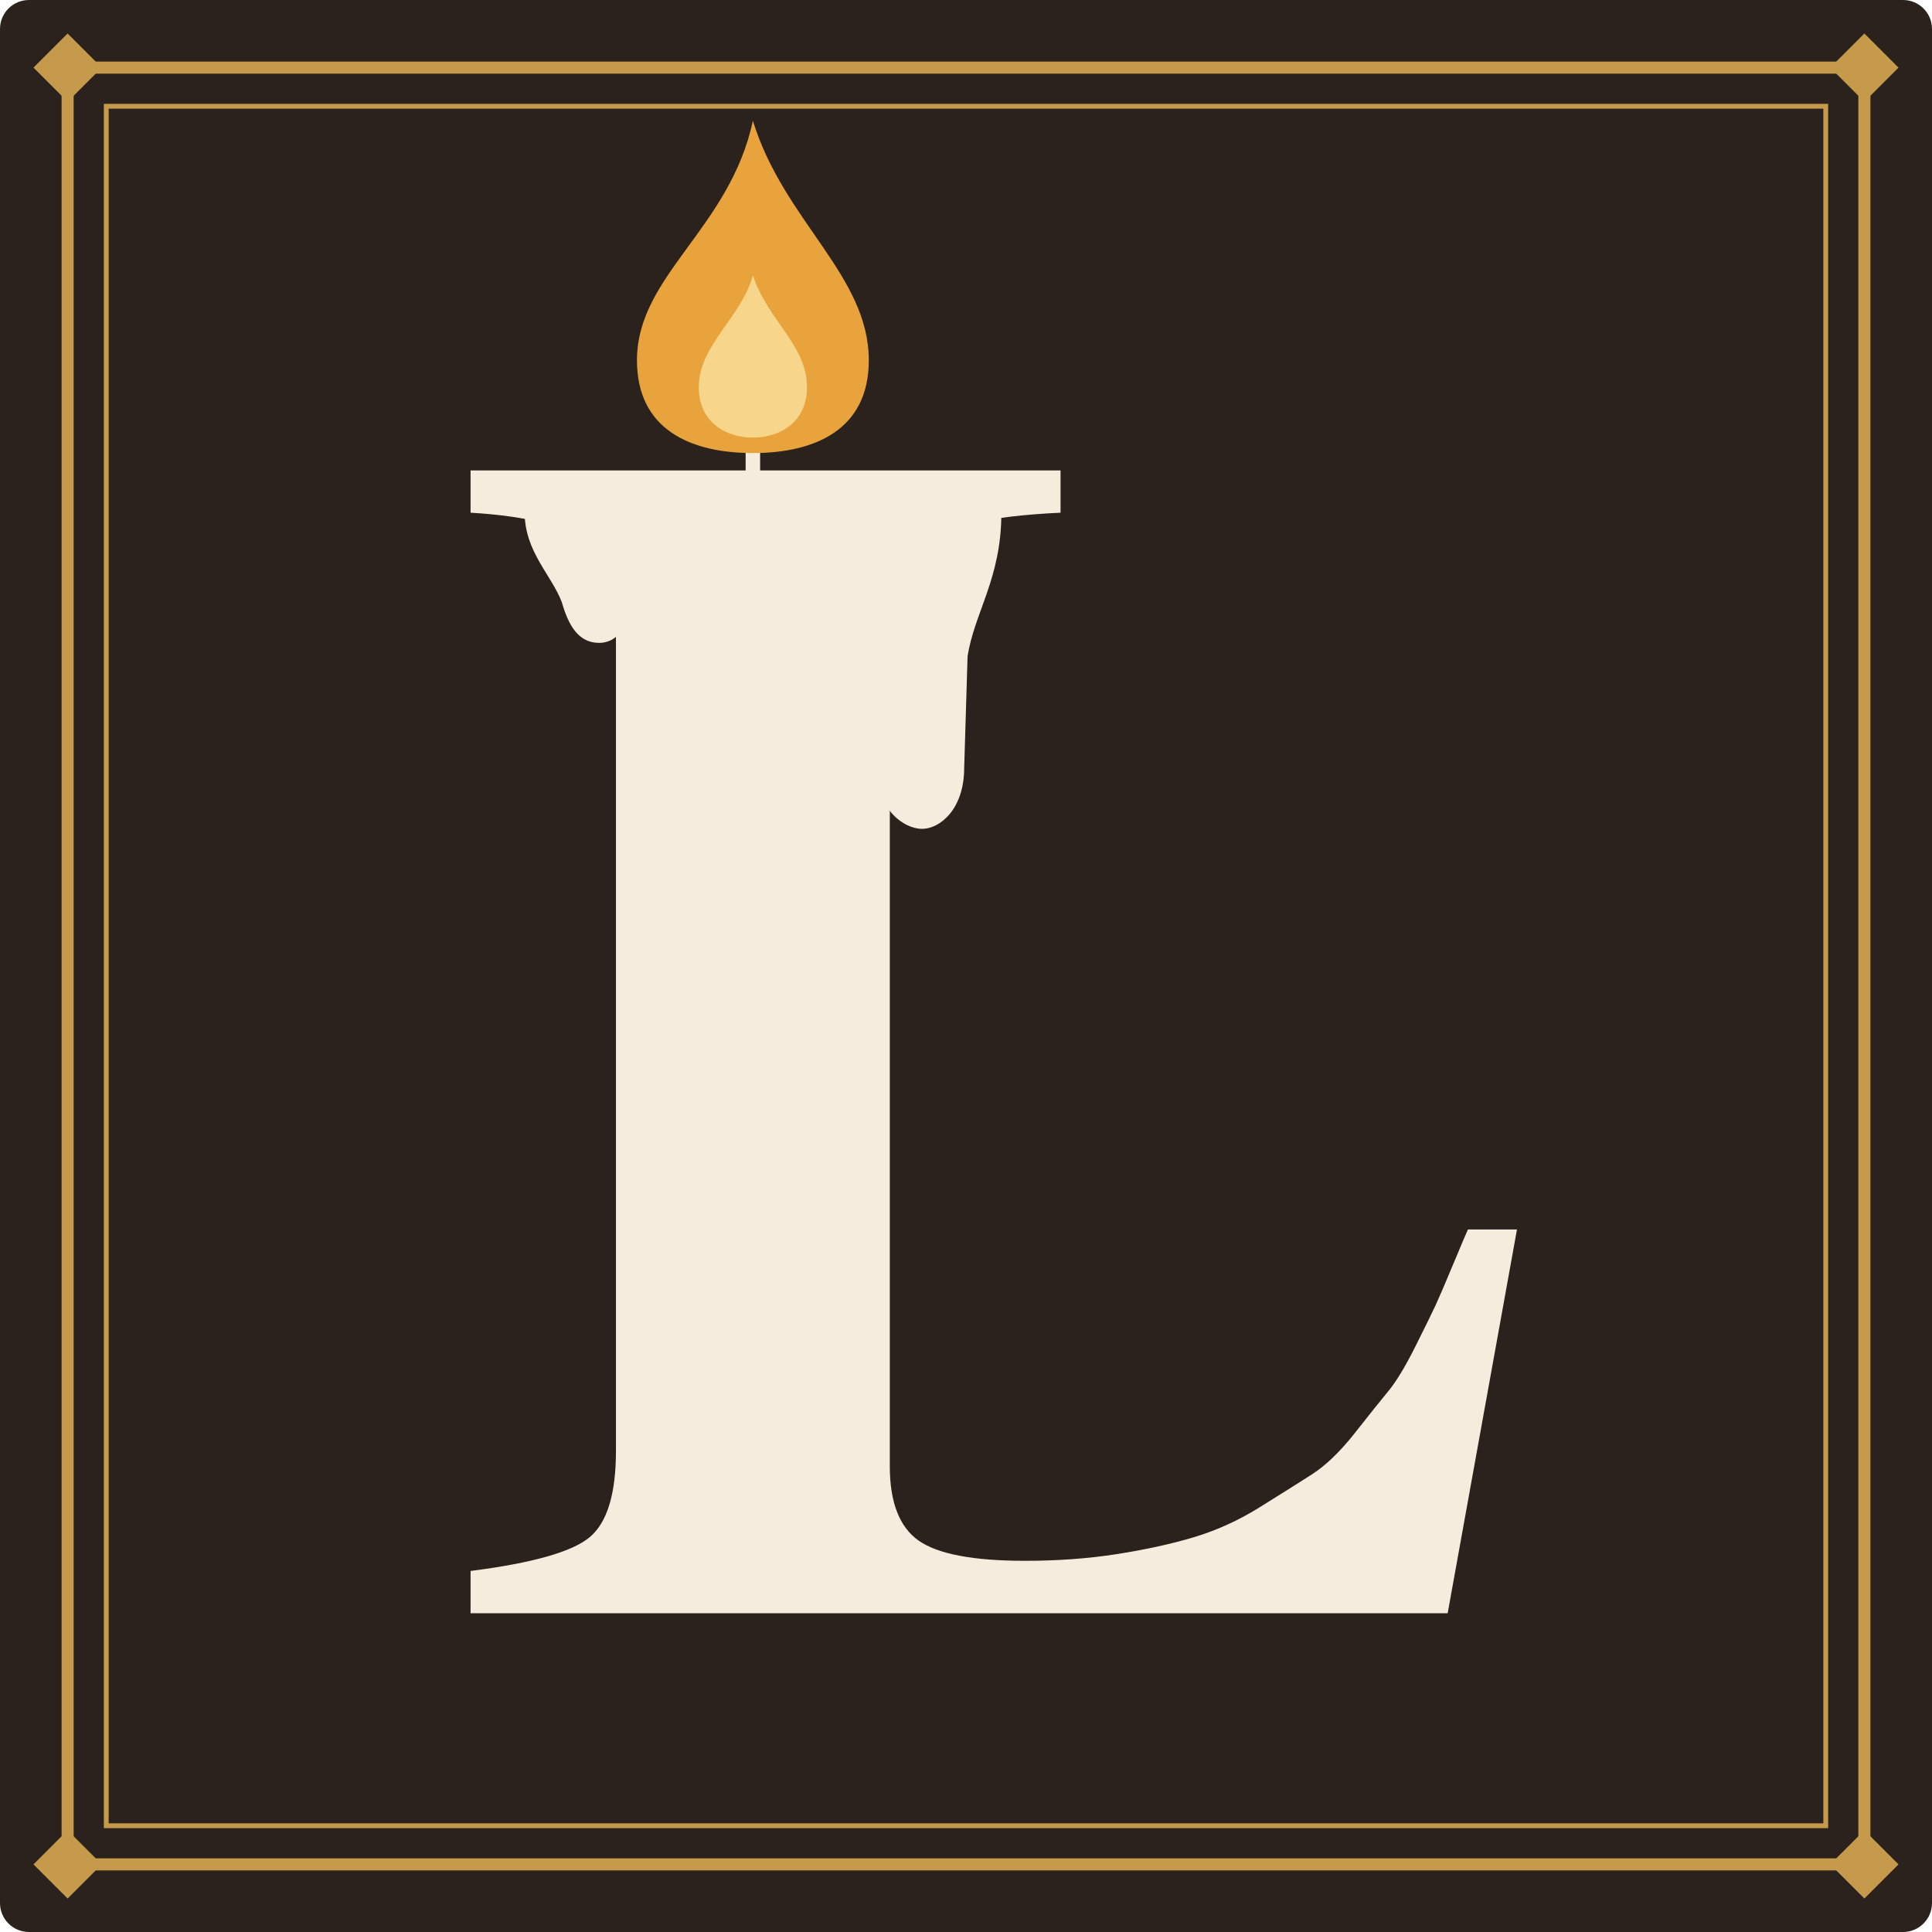
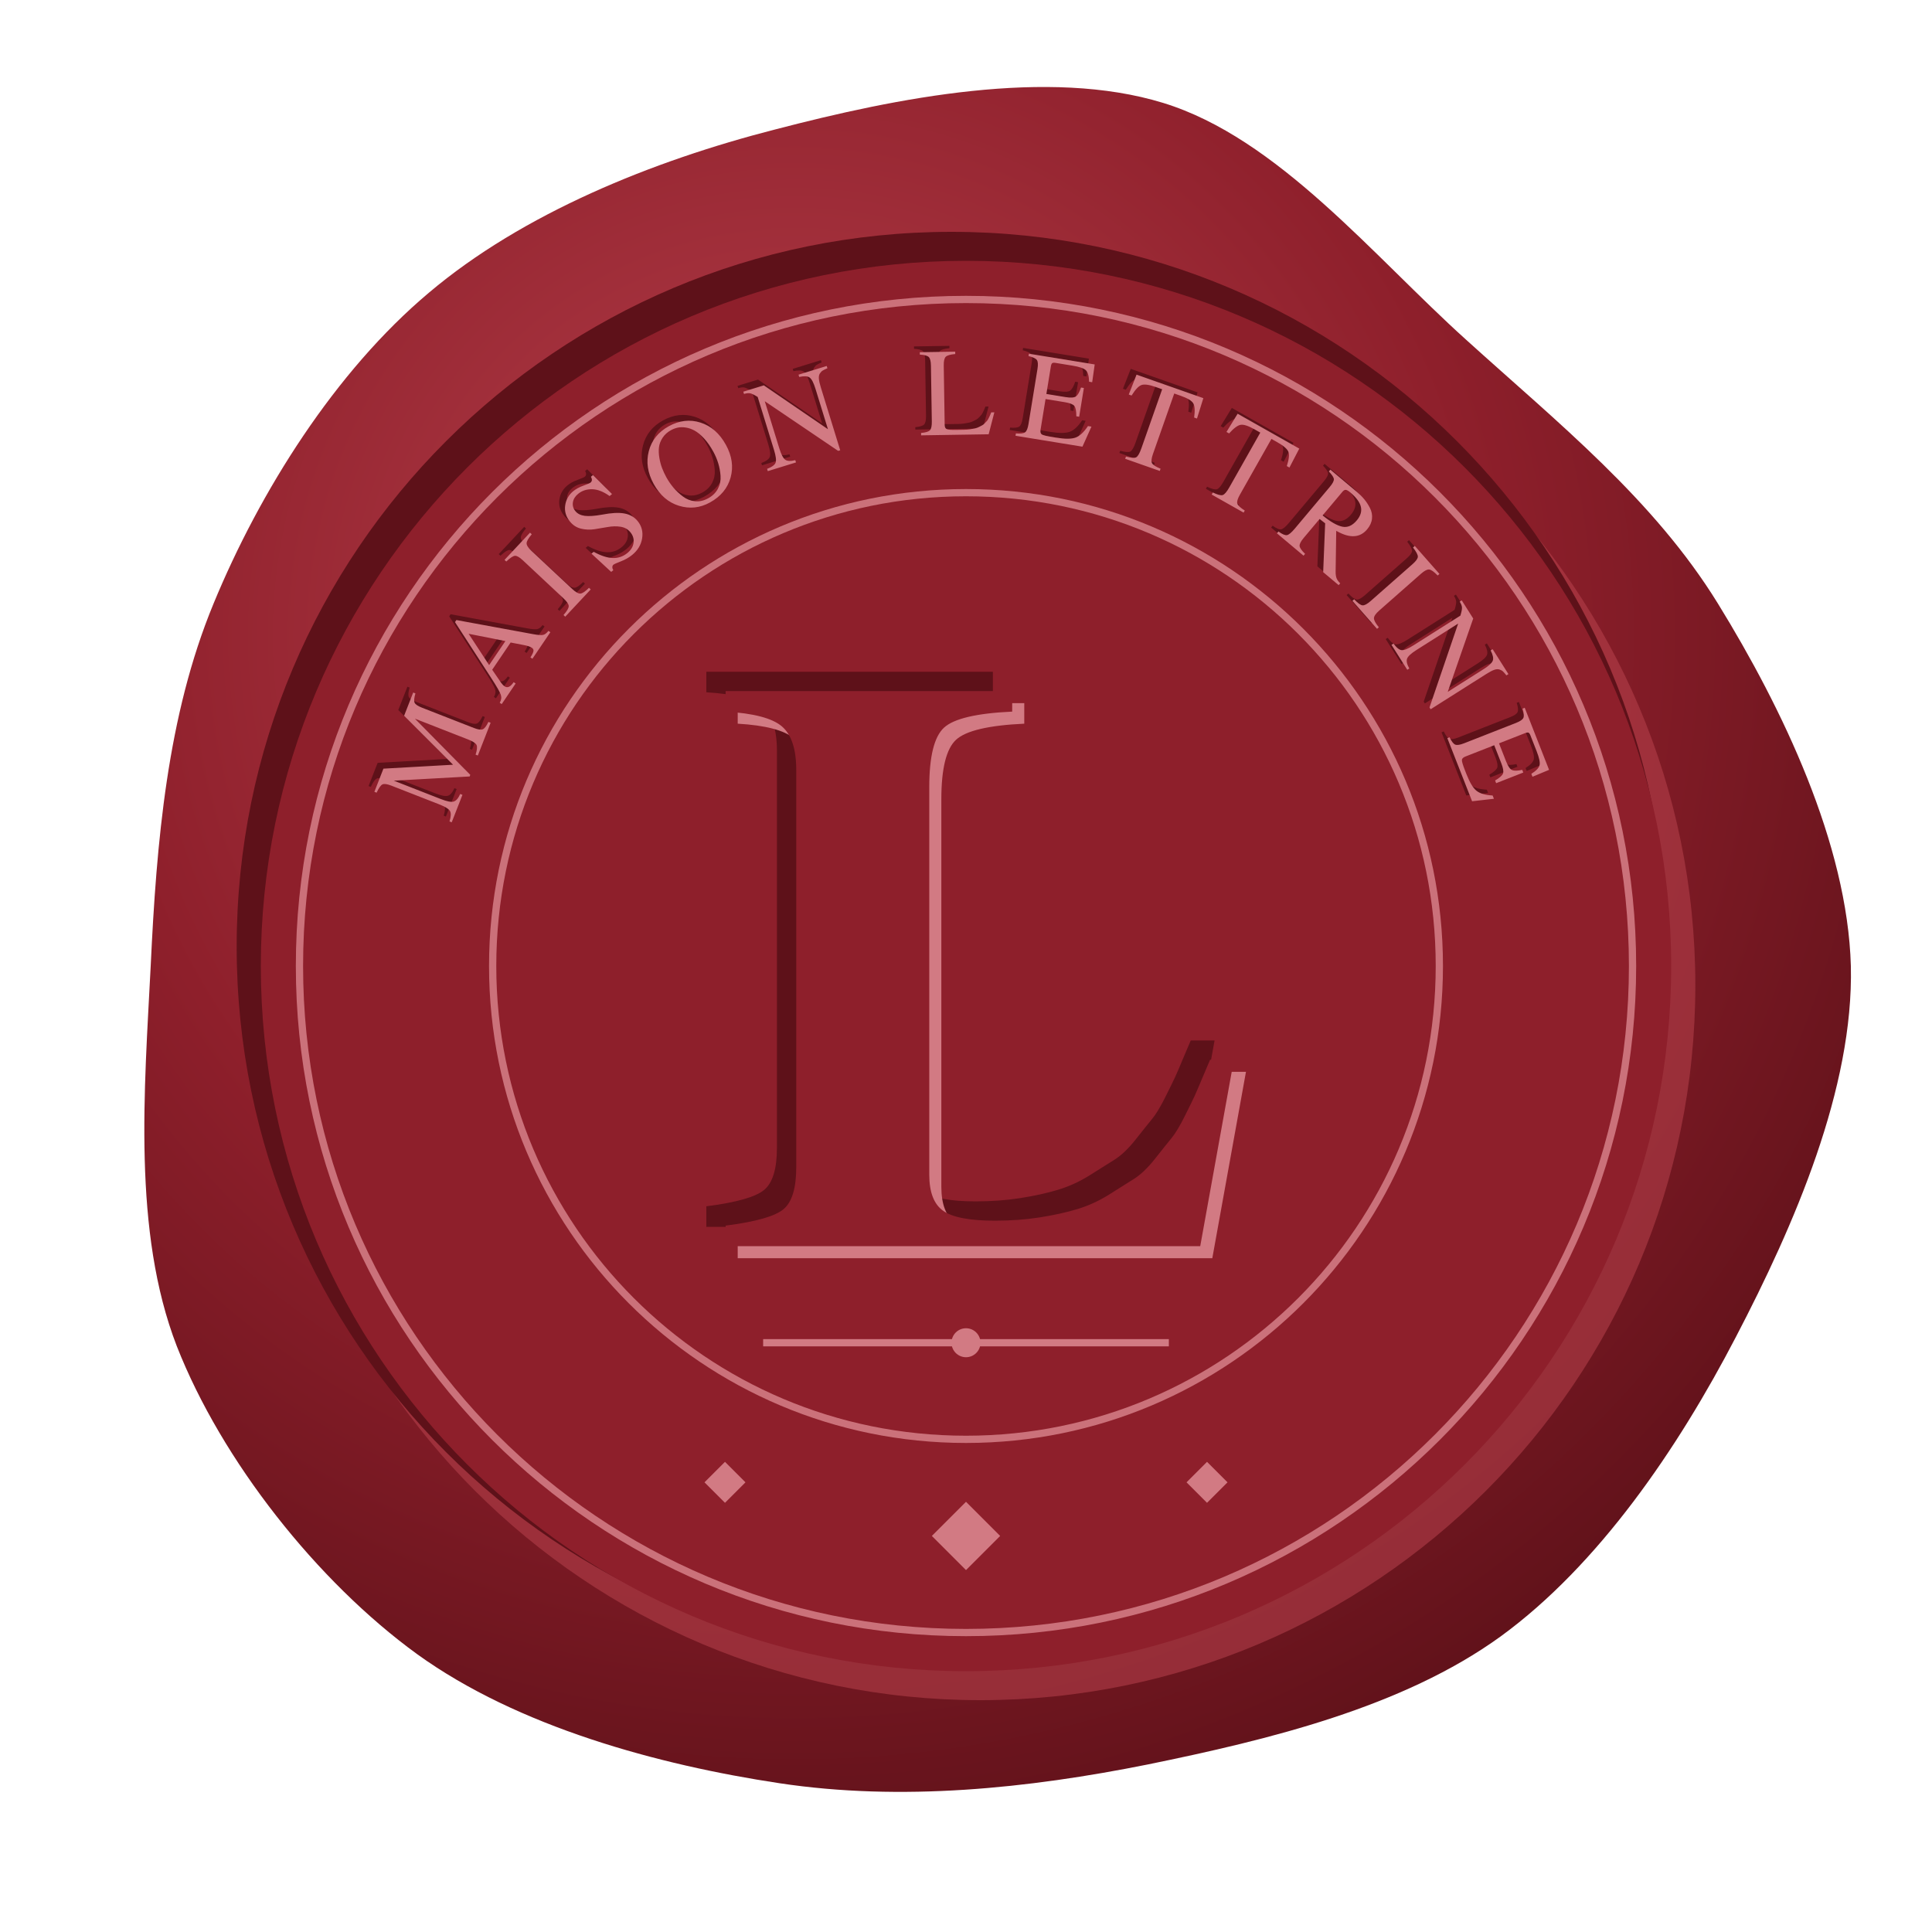
<svg xmlns="http://www.w3.org/2000/svg" viewBox="0 0 400 400" width="400" height="400">
+   <defs>
+     <radialGradient id="wa" cx="38%" cy="32%" r="75%">
+       <stop offset="0" stop-color="#B8424D" />
+       <stop offset=".55" stop-color="#8E1F2B" />
+       <stop offset="1" stop-color="#5E1119" />
+     </radialGradient>
+   </defs>
  <g transform="translate(0,0) scale(1.0)">
-     <rect width="400" height="400" rx="6" fill="#2B211D" />
-     <rect x="14" y="14" width="372" height="372" fill="none" stroke="#C59A4A" stroke-width="2.5" />
-     <rect x="22" y="22" width="356" height="356" fill="none" stroke="#C59A4A" stroke-width="1" />
-     <rect x="9" y="9" width="10" height="10" transform="rotate(45 14 14)" fill="#C59A4A" />
-     <rect x="381" y="9" width="10" height="10" transform="rotate(45 386 14)" fill="#C59A4A" />
-     <rect x="9" y="381" width="10" height="10" transform="rotate(45 14 386)" fill="#C59A4A" />
-     <rect x="381" y="381" width="10" height="10" transform="rotate(45 386 386)" fill="#C59A4A" />
-     <g transform="translate(90.425,334) scale(0.35)" fill="#F5ECDD">
-       <path d="M348.0 -31.0Q377.0 -31.0 402.5 -35.0Q428.0 -39.0 448.0 -45.0Q468.0 -51.0 486.5 -62.5Q505.0 -74.0 517.5 -82.0Q530.0 -90.0 543.0 -106.5Q556.0 -123.0 563.0 -131.5Q570.0 -140.0 579.0 -158.0Q588.0 -176.0 591.0 -182.5Q594.0 -189.0 601.5 -207.0Q609.0 -225.0 610.0 -227.0H639.0L598.0 0.0H20.0V-25.0Q75.0 -32.0 90.5 -45.0Q106.0 -58.0 106.0 -96.0V-580.0Q106.0 -618.0 88.5 -633.0Q71.0 -648.0 20.0 -651.0V-676.0H369.0V-651.0Q304.0 -648.0 286.0 -631.5Q268.0 -615.0 268.0 -559.0V-87.0Q268.0 -55.0 285.0 -43.0Q302.0 -31.0 348.0 -31.0Z" />
-       <path d="M260 -651 L334 -651 C334 -612 318 -592 314 -566 L312 -500 C312 -476 298 -464 287 -464 C276 -464 260 -476 260 -500 Z" />
-       <path d="M114 -651 L52 -651 C52 -628 68 -614 74 -598 C78 -584 84 -574 96 -574 C108 -574 114 -586 114 -598 Z" />
-     </g>
-     <path d="M155.875 97.4 L155.875 85.4" stroke="#F5ECDD" stroke-width="3" stroke-linecap="round" />
-     <path d="M155.875 25.0 C162.275 45.8 179.875 57.0 179.875 74.6 C179.875 89.0 168.675 93.8 155.875 93.8 C143.075 93.8 131.875 89.0 131.875 74.6 C131.875 57.0 151.075 47.4 155.875 25.0 Z" fill="#E8A33D" />
-     <path d="M155.875 57.0 C159.075 66.6 167.075 71.4 167.075 80.2 C167.075 87.4 161.475 90.6 155.875 90.6 C150.275 90.6 144.675 87.4 144.675 80.2 C144.675 71.4 153.475 65.8 155.875 57.0 Z" fill="#F7D58A" />
+     <path d="M383.2 200.0C383.8 225.3 371.5 253.6 359.4 276.8C347.4 299.9 331.0 324.0 310.7 338.8C290.4 353.5 262.6 360.2 237.7 365.3C212.8 370.3 186.6 373.0 161.4 369.2C136.2 365.4 107.2 357.5 86.4 342.5C65.6 327.4 45.9 302.4 36.6 278.7C27.4 254.9 29.9 225.6 31.2 200.0C32.4 174.4 34.6 148.2 44.2 125.0C53.8 101.7 69.4 76.9 88.8 60.6C108.2 44.2 135.1 33.3 160.5 26.8C185.8 20.2 217.0 14.0 240.8 21.3C264.6 28.6 284.3 53.0 303.5 70.3C322.6 87.6 342.4 103.4 355.7 125.0C369.0 146.6 382.5 174.7 383.2 200.0Z" fill="url(#wa)" />
+     <circle cx="203" cy="204" r="148" fill="#B8424D" opacity=".55" />
+     <circle cx="197" cy="196" r="148" fill="#5E1119" />
+     <circle cx="200" cy="200" r="146" fill="#8E1F2B" />
+     <circle cx="200" cy="200" r="138" fill="none" stroke="#D27A83" stroke-width="1.5" opacity=".9" />
+     <circle cx="200" cy="200" r="98" fill="none" stroke="#D27A83" stroke-width="1.5" opacity=".9" />
+     <path d="M85.914 148.797 97.366 160.421 97.233 160.76 81.539 161.631 91.298 165.446Q93.138 166.166 93.902 165.962Q94.665 165.758 95.287 164.382L95.747 164.562L93.522 170.252L93.062 170.072Q93.552 168.533 93.149 167.887Q92.746 167.241 90.881 166.512L81.05 162.668Q79.718 162.148 79.186 162.401Q78.655 162.653 77.971 164.117L77.511 163.937L79.385 159.142L93.801 158.329L83.664 148.197L85.548 143.378L86.008 143.558Q85.599 144.961 85.84 145.488Q86.081 146.015 87.364 146.517L98.116 150.72Q99.399 151.222 99.95 150.99Q100.501 150.759 101.119 149.465L101.579 149.645L98.928 156.425L98.468 156.246Q98.93 154.779 98.657 154.226Q98.385 153.673 96.884 153.086ZM113.536 130.62 113.945 130.897 110.228 136.388 109.819 136.111Q110.38 135.235 110.448 134.81Q110.516 134.385 110.107 134.108Q109.59 133.758 108.388 133.54L105.723 133.024L101.905 138.665L103.753 141.361Q104.089 141.839 104.476 142.101Q105.359 142.699 106.35 141.235L106.759 141.512L103.873 145.775L103.464 145.498Q103.96 144.672 103.689 143.845Q103.417 143.017 101.741 140.438L94.201 128.803L94.492 128.373L110.351 131.29Q111.885 131.575 112.441 131.449Q112.997 131.323 113.536 130.62ZM101.27 137.701 104.636 132.728 97.025 131.217ZM116.682 123.898 108.252 116.012Q107.207 115.035 106.62 115.073Q106.033 115.111 104.82 116.256L104.459 115.918L109.734 110.279L110.095 110.616Q109.033 111.866 109.026 112.482Q109.019 113.099 110.063 114.075L118.494 121.961Q119.538 122.938 120.171 122.89Q120.804 122.841 121.944 121.699L122.304 122.037L117.029 127.676L116.668 127.339Q117.749 126.107 117.748 125.5Q117.746 124.893 116.682 123.898ZM130.515 110.195Q129.742 109.248 128.477 109.055Q127.212 108.862 125.838 109.111Q124.464 109.36 123.075 109.571Q121.687 109.781 120.315 109.458Q118.943 109.134 118.006 107.986Q116.757 106.455 117.013 104.652Q117.27 102.848 118.68 101.697Q119.526 101.007 120.792 100.544Q122.059 100.081 122.26 99.916Q122.784 99.489 122.346 98.705L122.769 98.36L126.714 102.289L126.21 102.7Q124.28 101.322 122.593 101.29Q120.905 101.257 119.696 102.244Q118.77 103 118.613 104Q118.456 105.001 119.13 105.827Q119.788 106.633 121.065 106.799Q122.341 106.965 124.656 106.552Q127.521 105.993 129.254 106.307Q130.987 106.621 132.007 107.869Q133.272 109.42 132.947 111.448Q132.622 113.475 130.889 114.889Q129.882 115.711 128.565 116.215Q127.249 116.72 127.007 116.917Q126.785 117.098 126.78 117.421Q126.775 117.743 126.985 118.042L126.542 118.404L122.453 114.626L122.916 114.248Q125.157 115.473 126.851 115.534Q128.545 115.594 129.895 114.493Q131.003 113.589 131.17 112.395Q131.337 111.202 130.515 110.195ZM146.98 104.037Q143.906 105.73 140.59 104.721Q137.274 103.712 135.343 100.205Q133.449 96.766 134.328 93.403Q135.207 90.04 138.464 88.246Q141.743 86.44 145.037 87.491Q148.332 88.541 150.288 92.094Q152.182 95.533 151.266 98.857Q150.351 102.18 146.98 104.037ZM147.679 93.501Q146.776 91.861 145.755 90.761Q144.734 89.661 143.818 89.157Q142.902 88.652 141.965 88.514Q141.029 88.377 140.302 88.54Q139.576 88.702 138.915 89.066Q137.799 89.681 137.174 90.648Q136.549 91.615 136.432 92.615Q136.315 93.615 136.512 94.782Q136.71 95.95 137.08 96.918Q137.45 97.887 137.964 98.821Q138.604 99.982 139.446 100.973Q140.288 101.963 141.404 102.803Q142.52 103.643 143.886 103.781Q145.253 103.919 146.62 103.166Q148.009 102.401 148.647 101.16Q149.284 99.919 149.182 98.521Q149.08 97.122 148.693 95.881Q148.306 94.64 147.679 93.501ZM171.307 76.243Q170.635 76.532 170.326 76.722Q170.018 76.913 169.749 77.322Q169.481 77.731 169.539 78.407Q169.598 79.082 169.927 80.151L173.956 93.22L173.533 93.35L158.339 83.07L161.341 92.81Q161.923 94.698 162.558 95.169Q163.193 95.64 164.657 95.27L164.803 95.742L158.964 97.542L158.818 97.07Q160.328 96.496 160.583 95.778Q160.838 95.06 160.248 93.147L156.871 82.189Q155.857 81.549 155.346 81.435Q154.834 81.321 154.039 81.566L153.894 81.094L158.142 79.784L171.415 88.861L168.834 80.488Q168.252 78.599 167.612 78.157Q166.973 77.715 165.469 78.043L165.323 77.571L171.162 75.771ZM199.581 88.979Q200.257 88.968 200.84 88.881Q201.424 88.794 201.865 88.696Q202.305 88.598 202.718 88.383Q203.13 88.168 203.388 88.034Q203.646 87.9 203.915 87.597Q204.183 87.294 204.324 87.161Q204.465 87.029 204.641 86.675Q204.817 86.321 204.868 86.217Q204.918 86.112 205.069 85.758Q205.219 85.405 205.219 85.379L205.868 85.369L204.692 89.912L190.706 90.133L190.698 89.639Q192.126 89.513 192.536 89.077Q192.945 88.642 192.923 87.264L192.74 75.721Q192.718 74.344 192.295 73.921Q191.873 73.499 190.441 73.417L190.433 72.924L197.765 72.807L197.772 73.301Q196.24 73.43 195.805 73.866Q195.37 74.302 195.392 75.679L195.586 87.976Q195.597 88.652 196.003 88.84Q196.409 89.029 197.839 89.006ZM215.437 88.957Q215.315 89.701 215.709 89.95Q216.104 90.199 217.951 90.5L218.644 90.613Q221.39 91.06 222.677 90.598Q223.964 90.136 225.252 88.212L225.971 88.329L224.109 92.478L210.252 90.22L210.331 89.732Q211.76 89.859 212.239 89.503Q212.719 89.146 212.94 87.786L214.797 76.393Q215.019 75.033 214.677 74.542Q214.336 74.052 212.941 73.719L213.021 73.232L226.647 75.452L226.126 79.135L225.484 79.03Q225.431 77.256 224.817 76.656Q224.204 76.055 222.023 75.7L218.558 75.135Q218.045 75.052 217.851 75.191Q217.657 75.331 217.569 75.87L216.641 81.567L220.593 82.211Q222.235 82.478 222.792 82.055Q223.348 81.632 223.813 80.233L224.403 80.329L223.433 86.282L222.843 86.186Q222.845 84.553 222.429 84.038Q222.012 83.522 220.421 83.263L216.47 82.619ZM240.613 80.591 239.288 80.125Q237.228 79.4 236.331 79.718Q235.433 80.036 234.284 81.892L233.696 81.685L235.31 77.567L249.142 82.434L247.822 86.656L247.234 86.448Q247.533 84.266 247.028 83.468Q246.524 82.67 244.439 81.937L243.115 81.471L238.704 94.004Q238.23 95.353 238.509 95.892Q238.787 96.431 240.282 97.039L240.118 97.505L232.957 94.985L233.121 94.519Q234.676 94.956 235.211 94.69Q235.745 94.423 236.298 92.854ZM260.929 89.566 259.707 88.875Q257.806 87.8 256.867 87.956Q255.927 88.111 254.471 89.737L253.927 89.43L256.239 85.659L269.003 92.878L266.963 96.802L266.42 96.495Q267.098 94.399 266.741 93.525Q266.384 92.651 264.46 91.563L263.238 90.872L256.698 102.436Q255.994 103.681 256.174 104.261Q256.354 104.841 257.718 105.702L257.475 106.132L250.867 102.395L251.11 101.965Q252.564 102.668 253.138 102.499Q253.711 102.33 254.53 100.882ZM280.932 101.847Q281.789 102.565 282.448 103.357Q283.108 104.148 283.642 105.19Q284.176 106.232 284.056 107.387Q283.935 108.542 283.049 109.597Q280.826 112.246 276.769 109.962Q276.693 109.931 276.653 109.898L276.527 118.38Q276.528 119.229 276.729 119.737Q276.93 120.245 277.474 120.77L277.157 121.148L273.95 118.457L274.358 108.345L273.21 107.449L269.917 111.372Q269.014 112.448 269.066 113.034Q269.117 113.62 270.205 114.669L269.887 115.048L264.371 110.418L264.688 110.039Q265.87 110.896 266.452 110.79Q267.033 110.683 268.069 109.449L275.307 100.825Q276.192 99.77 276.163 99.218Q276.133 98.667 275.118 97.612L275.436 97.234ZM273.828 106.712Q276.271 108.695 277.898 109.042Q279.525 109.389 280.912 107.736Q282.082 106.341 281.755 104.931Q281.429 103.52 279.557 101.948Q278.96 101.447 278.625 101.421Q278.291 101.395 277.94 101.813ZM283.794 124.423 292.458 116.794Q293.531 115.849 293.55 115.261Q293.569 114.672 292.547 113.355L292.918 113.028L298.021 118.823L297.651 119.15Q296.509 117.972 295.897 117.906Q295.284 117.839 294.21 118.784L285.547 126.414Q284.474 127.359 284.461 127.993Q284.448 128.628 285.475 129.872L285.104 130.199L280.001 124.404L280.371 124.077Q281.493 125.272 282.097 125.329Q282.702 125.386 283.794 124.423ZM311.886 139.829Q311.431 139.256 311.166 139.008Q310.902 138.76 310.436 138.609Q309.971 138.457 309.334 138.691Q308.698 138.925 307.753 139.523L296.2 146.841L295.963 146.468L301.895 129.107L293.285 134.561Q291.615 135.618 291.327 136.354Q291.04 137.091 291.781 138.406L291.363 138.671L288.094 133.509L288.511 133.245Q289.462 134.551 290.221 134.608Q290.981 134.666 292.672 133.594L302.359 127.459Q302.71 126.313 302.687 125.79Q302.663 125.266 302.218 124.564L302.635 124.299L305.014 128.055L299.739 143.245L307.141 138.557Q308.81 137.499 309.069 136.766Q309.328 136.033 308.617 134.667L309.034 134.403L312.304 139.565ZM303.385 156.636Q302.683 156.911 302.67 157.377Q302.657 157.843 303.34 159.585L303.597 160.239Q304.612 162.829 305.666 163.7Q306.72 164.572 309.032 164.698L309.298 165.376L304.78 165.891L299.654 152.82L300.114 152.64Q300.733 153.933 301.284 154.164Q301.835 154.395 303.118 153.891L313.865 149.677Q315.148 149.174 315.396 148.63Q315.643 148.086 315.218 146.717L315.678 146.536L320.718 159.389L317.285 160.819L317.048 160.214Q318.547 159.263 318.75 158.43Q318.954 157.596 318.147 155.538L316.865 152.271Q316.676 151.786 316.457 151.691Q316.237 151.595 315.729 151.795L310.356 153.902L311.817 157.629Q312.425 159.179 313.073 159.441Q313.72 159.704 315.161 159.39L315.379 159.947L309.764 162.149L309.545 161.592Q310.951 160.762 311.182 160.141Q311.414 159.519 310.825 158.019L309.363 154.291Z" fill="#5E1119" transform="translate(-1.2,-1.2)" />
+     <path d="M85.914 148.797 97.366 160.421 97.233 160.76 81.539 161.631 91.298 165.446Q93.138 166.166 93.902 165.962Q94.665 165.758 95.287 164.382L95.747 164.562L93.522 170.252L93.062 170.072Q93.552 168.533 93.149 167.887Q92.746 167.241 90.881 166.512L81.05 162.668Q79.718 162.148 79.186 162.401Q78.655 162.653 77.971 164.117L77.511 163.937L79.385 159.142L93.801 158.329L83.664 148.197L85.548 143.378L86.008 143.558Q85.599 144.961 85.84 145.488Q86.081 146.015 87.364 146.517L98.116 150.72Q99.399 151.222 99.95 150.99Q100.501 150.759 101.119 149.465L101.579 149.645L98.928 156.425L98.468 156.246Q98.93 154.779 98.657 154.226Q98.385 153.673 96.884 153.086ZM113.536 130.62 113.945 130.897 110.228 136.388 109.819 136.111Q110.38 135.235 110.448 134.81Q110.516 134.385 110.107 134.108Q109.59 133.758 108.388 133.54L105.723 133.024L101.905 138.665L103.753 141.361Q104.089 141.839 104.476 142.101Q105.359 142.699 106.35 141.235L106.759 141.512L103.873 145.775L103.464 145.498Q103.96 144.672 103.689 143.845Q103.417 143.017 101.741 140.438L94.201 128.803L94.492 128.373L110.351 131.29Q111.885 131.575 112.441 131.449Q112.997 131.323 113.536 130.62ZM101.27 137.701 104.636 132.728 97.025 131.217ZM116.682 123.898 108.252 116.012Q107.207 115.035 106.62 115.073Q106.033 115.111 104.82 116.256L104.459 115.918L109.734 110.279L110.095 110.616Q109.033 111.866 109.026 112.482Q109.019 113.099 110.063 114.075L118.494 121.961Q119.538 122.938 120.171 122.89Q120.804 122.841 121.944 121.699L122.304 122.037L117.029 127.676L116.668 127.339Q117.749 126.107 117.748 125.5Q117.746 124.893 116.682 123.898ZM130.515 110.195Q129.742 109.248 128.477 109.055Q127.212 108.862 125.838 109.111Q124.464 109.36 123.075 109.571Q121.687 109.781 120.315 109.458Q118.943 109.134 118.006 107.986Q116.757 106.455 117.013 104.652Q117.27 102.848 118.68 101.697Q119.526 101.007 120.792 100.544Q122.059 100.081 122.26 99.916Q122.784 99.489 122.346 98.705L122.769 98.36L126.714 102.289L126.21 102.7Q124.28 101.322 122.593 101.29Q120.905 101.257 119.696 102.244Q118.77 103 118.613 104Q118.456 105.001 119.13 105.827Q119.788 106.633 121.065 106.799Q122.341 106.965 124.656 106.552Q127.521 105.993 129.254 106.307Q130.987 106.621 132.007 107.869Q133.272 109.42 132.947 111.448Q132.622 113.475 130.889 114.889Q129.882 115.711 128.565 116.215Q127.249 116.72 127.007 116.917Q126.785 117.098 126.78 117.421Q126.775 117.743 126.985 118.042L126.542 118.404L122.453 114.626L122.916 114.248Q125.157 115.473 126.851 115.534Q128.545 115.594 129.895 114.493Q131.003 113.589 131.17 112.395Q131.337 111.202 130.515 110.195ZM146.98 104.037Q143.906 105.73 140.59 104.721Q137.274 103.712 135.343 100.205Q133.449 96.766 134.328 93.403Q135.207 90.04 138.464 88.246Q141.743 86.44 145.037 87.491Q148.332 88.541 150.288 92.094Q152.182 95.533 151.266 98.857Q150.351 102.18 146.98 104.037ZM147.679 93.501Q146.776 91.861 145.755 90.761Q144.734 89.661 143.818 89.157Q142.902 88.652 141.965 88.514Q141.029 88.377 140.302 88.54Q139.576 88.702 138.915 89.066Q137.799 89.681 137.174 90.648Q136.549 91.615 136.432 92.615Q136.315 93.615 136.512 94.782Q136.71 95.95 137.08 96.918Q137.45 97.887 137.964 98.821Q138.604 99.982 139.446 100.973Q140.288 101.963 141.404 102.803Q142.52 103.643 143.886 103.781Q145.253 103.919 146.62 103.166Q148.009 102.401 148.647 101.16Q149.284 99.919 149.182 98.521Q149.08 97.122 148.693 95.881Q148.306 94.64 147.679 93.501ZM171.307 76.243Q170.635 76.532 170.326 76.722Q170.018 76.913 169.749 77.322Q169.481 77.731 169.539 78.407Q169.598 79.082 169.927 80.151L173.956 93.22L173.533 93.35L158.339 83.07L161.341 92.81Q161.923 94.698 162.558 95.169Q163.193 95.64 164.657 95.27L164.803 95.742L158.964 97.542L158.818 97.07Q160.328 96.496 160.583 95.778Q160.838 95.06 160.248 93.147L156.871 82.189Q155.857 81.549 155.346 81.435Q154.834 81.321 154.039 81.566L153.894 81.094L158.142 79.784L171.415 88.861L168.834 80.488Q168.252 78.599 167.612 78.157Q166.973 77.715 165.469 78.043L165.323 77.571L171.162 75.771ZM199.581 88.979Q200.257 88.968 200.84 88.881Q201.424 88.794 201.865 88.696Q202.305 88.598 202.718 88.383Q203.13 88.168 203.388 88.034Q203.646 87.9 203.915 87.597Q204.183 87.294 204.324 87.161Q204.465 87.029 204.641 86.675Q204.817 86.321 204.868 86.217Q204.918 86.112 205.069 85.758Q205.219 85.405 205.219 85.379L205.868 85.369L204.692 89.912L190.706 90.133L190.698 89.639Q192.126 89.513 192.536 89.077Q192.945 88.642 192.923 87.264L192.74 75.721Q192.718 74.344 192.295 73.921Q191.873 73.499 190.441 73.417L190.433 72.924L197.765 72.807L197.772 73.301Q196.24 73.43 195.805 73.866Q195.37 74.302 195.392 75.679L195.586 87.976Q195.597 88.652 196.003 88.84Q196.409 89.029 197.839 89.006ZM215.437 88.957Q215.315 89.701 215.709 89.95Q216.104 90.199 217.951 90.5L218.644 90.613Q221.39 91.06 222.677 90.598Q223.964 90.136 225.252 88.212L225.971 88.329L224.109 92.478L210.252 90.22L210.331 89.732Q211.76 89.859 212.239 89.503Q212.719 89.146 212.94 87.786L214.797 76.393Q215.019 75.033 214.677 74.542Q214.336 74.052 212.941 73.719L213.021 73.232L226.647 75.452L226.126 79.135L225.484 79.03Q225.431 77.256 224.817 76.656Q224.204 76.055 222.023 75.7L218.558 75.135Q218.045 75.052 217.851 75.191Q217.657 75.331 217.569 75.87L216.641 81.567L220.593 82.211Q222.235 82.478 222.792 82.055Q223.348 81.632 223.813 80.233L224.403 80.329L223.433 86.282L222.843 86.186Q222.845 84.553 222.429 84.038Q222.012 83.522 220.421 83.263L216.47 82.619ZM240.613 80.591 239.288 80.125Q237.228 79.4 236.331 79.718Q235.433 80.036 234.284 81.892L233.696 81.685L235.31 77.567L249.142 82.434L247.822 86.656L247.234 86.448Q247.533 84.266 247.028 83.468Q246.524 82.67 244.439 81.937L243.115 81.471L238.704 94.004Q238.23 95.353 238.509 95.892Q238.787 96.431 240.282 97.039L240.118 97.505L232.957 94.985L233.121 94.519Q234.676 94.956 235.211 94.69Q235.745 94.423 236.298 92.854ZM260.929 89.566 259.707 88.875Q257.806 87.8 256.867 87.956Q255.927 88.111 254.471 89.737L253.927 89.43L256.239 85.659L269.003 92.878L266.963 96.802L266.42 96.495Q267.098 94.399 266.741 93.525Q266.384 92.651 264.46 91.563L263.238 90.872L256.698 102.436Q255.994 103.681 256.174 104.261Q256.354 104.841 257.718 105.702L257.475 106.132L250.867 102.395L251.11 101.965Q252.564 102.668 253.138 102.499Q253.711 102.33 254.53 100.882ZM280.932 101.847Q281.789 102.565 282.448 103.357Q283.108 104.148 283.642 105.19Q284.176 106.232 284.056 107.387Q283.935 108.542 283.049 109.597Q280.826 112.246 276.769 109.962Q276.693 109.931 276.653 109.898L276.527 118.38Q276.528 119.229 276.729 119.737Q276.93 120.245 277.474 120.77L277.157 121.148L273.95 118.457L274.358 108.345L273.21 107.449L269.917 111.372Q269.014 112.448 269.066 113.034Q269.117 113.62 270.205 114.669L269.887 115.048L264.371 110.418L264.688 110.039Q265.87 110.896 266.452 110.79Q267.033 110.683 268.069 109.449L275.307 100.825Q276.192 99.77 276.163 99.218Q276.133 98.667 275.118 97.612L275.436 97.234ZM273.828 106.712Q276.271 108.695 277.898 109.042Q279.525 109.389 280.912 107.736Q282.082 106.341 281.755 104.931Q281.429 103.52 279.557 101.948Q278.96 101.447 278.625 101.421Q278.291 101.395 277.94 101.813ZM283.794 124.423 292.458 116.794Q293.531 115.849 293.55 115.261Q293.569 114.672 292.547 113.355L292.918 113.028L298.021 118.823L297.651 119.15Q296.509 117.972 295.897 117.906Q295.284 117.839 294.21 118.784L285.547 126.414Q284.474 127.359 284.461 127.993Q284.448 128.628 285.475 129.872L285.104 130.199L280.001 124.404L280.371 124.077Q281.493 125.272 282.097 125.329Q282.702 125.386 283.794 124.423ZM311.886 139.829Q311.431 139.256 311.166 139.008Q310.902 138.76 310.436 138.609Q309.971 138.457 309.334 138.691Q308.698 138.925 307.753 139.523L296.2 146.841L295.963 146.468L301.895 129.107L293.285 134.561Q291.615 135.618 291.327 136.354Q291.04 137.091 291.781 138.406L291.363 138.671L288.094 133.509L288.511 133.245Q289.462 134.551 290.221 134.608Q290.981 134.666 292.672 133.594L302.359 127.459Q302.71 126.313 302.687 125.79Q302.663 125.266 302.218 124.564L302.635 124.299L305.014 128.055L299.739 143.245L307.141 138.557Q308.81 137.499 309.069 136.766Q309.328 136.033 308.617 134.667L309.034 134.403L312.304 139.565ZM303.385 156.636Q302.683 156.911 302.67 157.377Q302.657 157.843 303.34 159.585L303.597 160.239Q304.612 162.829 305.666 163.7Q306.72 164.572 309.032 164.698L309.298 165.376L304.78 165.891L299.654 152.82L300.114 152.64Q300.733 153.933 301.284 154.164Q301.835 154.395 303.118 153.891L313.865 149.677Q315.148 149.174 315.396 148.63Q315.643 148.086 315.218 146.717L315.678 146.536L320.718 159.389L317.285 160.819L317.048 160.214Q318.547 159.263 318.75 158.43Q318.954 157.596 318.147 155.538L316.865 152.271Q316.676 151.786 316.457 151.691Q316.237 151.595 315.729 151.795L310.356 153.902L311.817 157.629Q312.425 159.179 313.073 159.441Q313.72 159.704 315.161 159.39L315.379 159.947L309.764 162.149L309.545 161.592Q310.951 160.762 311.182 160.141Q311.414 159.519 310.825 158.019L309.363 154.291Z" fill="#D27A83" />
+     <rect x="147.1" y="303.9" width="6" height="6" transform="rotate(45 150.1 306.9)" fill="#D27A83" />
+     <rect x="195.0" y="313.0" width="10" height="10" transform="rotate(45 200.0 318.0)" fill="#D27A83" />
+     <rect x="246.9" y="303.9" width="6" height="6" transform="rotate(45 249.9 306.9)" fill="#D27A83" />
+     <path d="M205.995 252.73Q210.925 252.73 215.26 252.05Q219.595 251.37 222.995 250.35Q226.395 249.33 229.54 247.375Q232.685 245.42 234.81 244.06Q236.935 242.7 239.145 239.895Q241.355 237.09 242.545 235.645Q243.735 234.2 245.265 231.14Q246.795 228.08 247.305 226.975Q247.815 225.87 249.09 222.81Q250.365 219.75 250.535 219.41H255.465L248.495 258.0H150.235V253.75Q159.585 252.56 162.22 250.35Q164.855 248.14 164.855 241.68V159.4Q164.855 152.94 161.88 150.39Q158.905 147.84 150.235 147.33V143.08H209.565V147.33Q198.515 147.84 195.455 150.645Q192.395 153.45 192.395 162.97V243.21Q192.395 248.65 195.285 250.69Q198.175 252.73 205.995 252.73Z" fill="#5E1119" transform="translate(-4,-4)" />
+     <path d="M205.995 252.73Q210.925 252.73 215.26 252.05Q219.595 251.37 222.995 250.35Q226.395 249.33 229.54 247.375Q232.685 245.42 234.81 244.06Q236.935 242.7 239.145 239.895Q241.355 237.09 242.545 235.645Q243.735 234.2 245.265 231.14Q246.795 228.08 247.305 226.975Q247.815 225.87 249.09 222.81Q250.365 219.75 250.535 219.41H255.465L248.495 258.0H150.235V253.75Q159.585 252.56 162.22 250.35Q164.855 248.14 164.855 241.68V159.4Q164.855 152.94 161.88 150.39Q158.905 147.84 150.235 147.33V143.08H209.565V147.33Q198.515 147.84 195.455 150.645Q192.395 153.45 192.395 162.97V243.21Q192.395 248.65 195.285 250.69Q198.175 252.73 205.995 252.73Z" fill="#D27A83" transform="translate(2.5,2.5)" />
+     <path d="M205.995 252.73Q210.925 252.73 215.26 252.05Q219.595 251.37 222.995 250.35Q226.395 249.33 229.54 247.375Q232.685 245.42 234.81 244.06Q236.935 242.7 239.145 239.895Q241.355 237.09 242.545 235.645Q243.735 234.2 245.265 231.14Q246.795 228.08 247.305 226.975Q247.815 225.87 249.09 222.81Q250.365 219.75 250.535 219.41H255.465L248.495 258.0H150.235V253.75Q159.585 252.56 162.22 250.35Q164.855 248.14 164.855 241.68V159.4Q164.855 152.94 161.88 150.39Q158.905 147.84 150.235 147.33V143.08H209.565V147.33Q198.515 147.84 195.455 150.645Q192.395 153.45 192.395 162.97V243.21Q192.395 248.65 195.285 250.69Q198.175 252.73 205.995 252.73Z" fill="#8E1F2B" />
+     <path d="M158 278 H242" stroke="#D27A83" stroke-width="1.5" />
+     <circle cx="200" cy="278" r="3" fill="#D27A83" />
  </g>
</svg>
